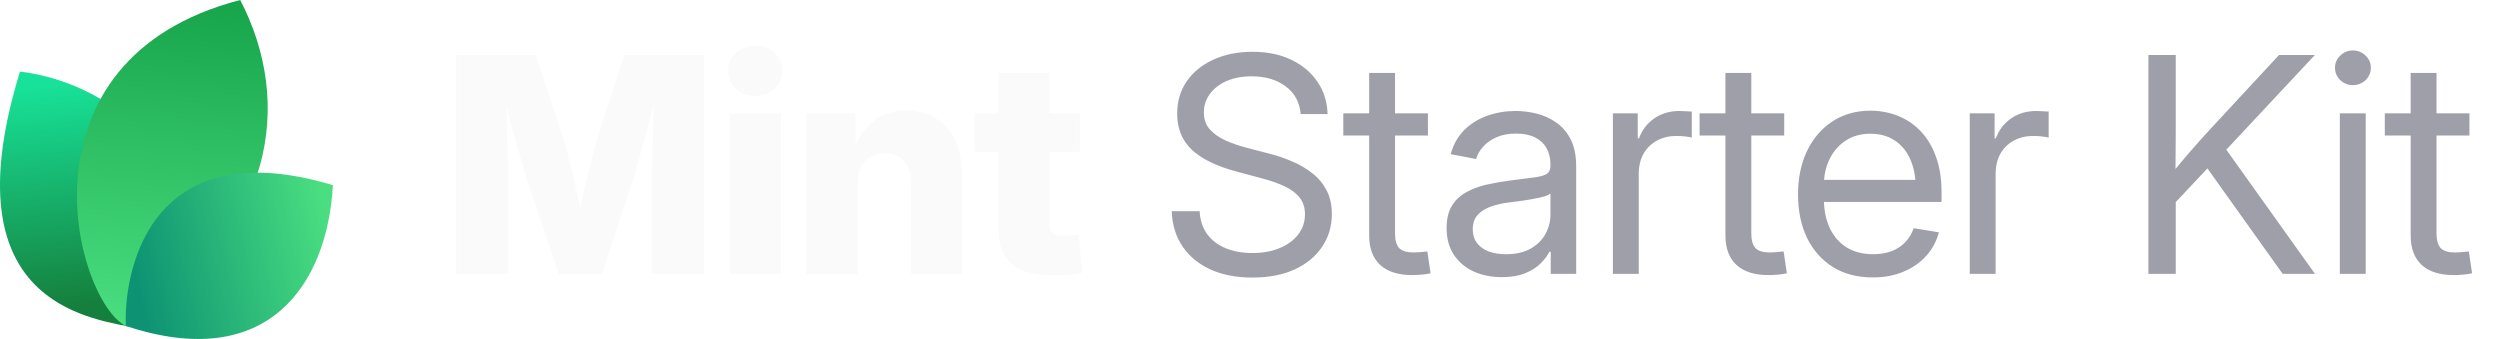
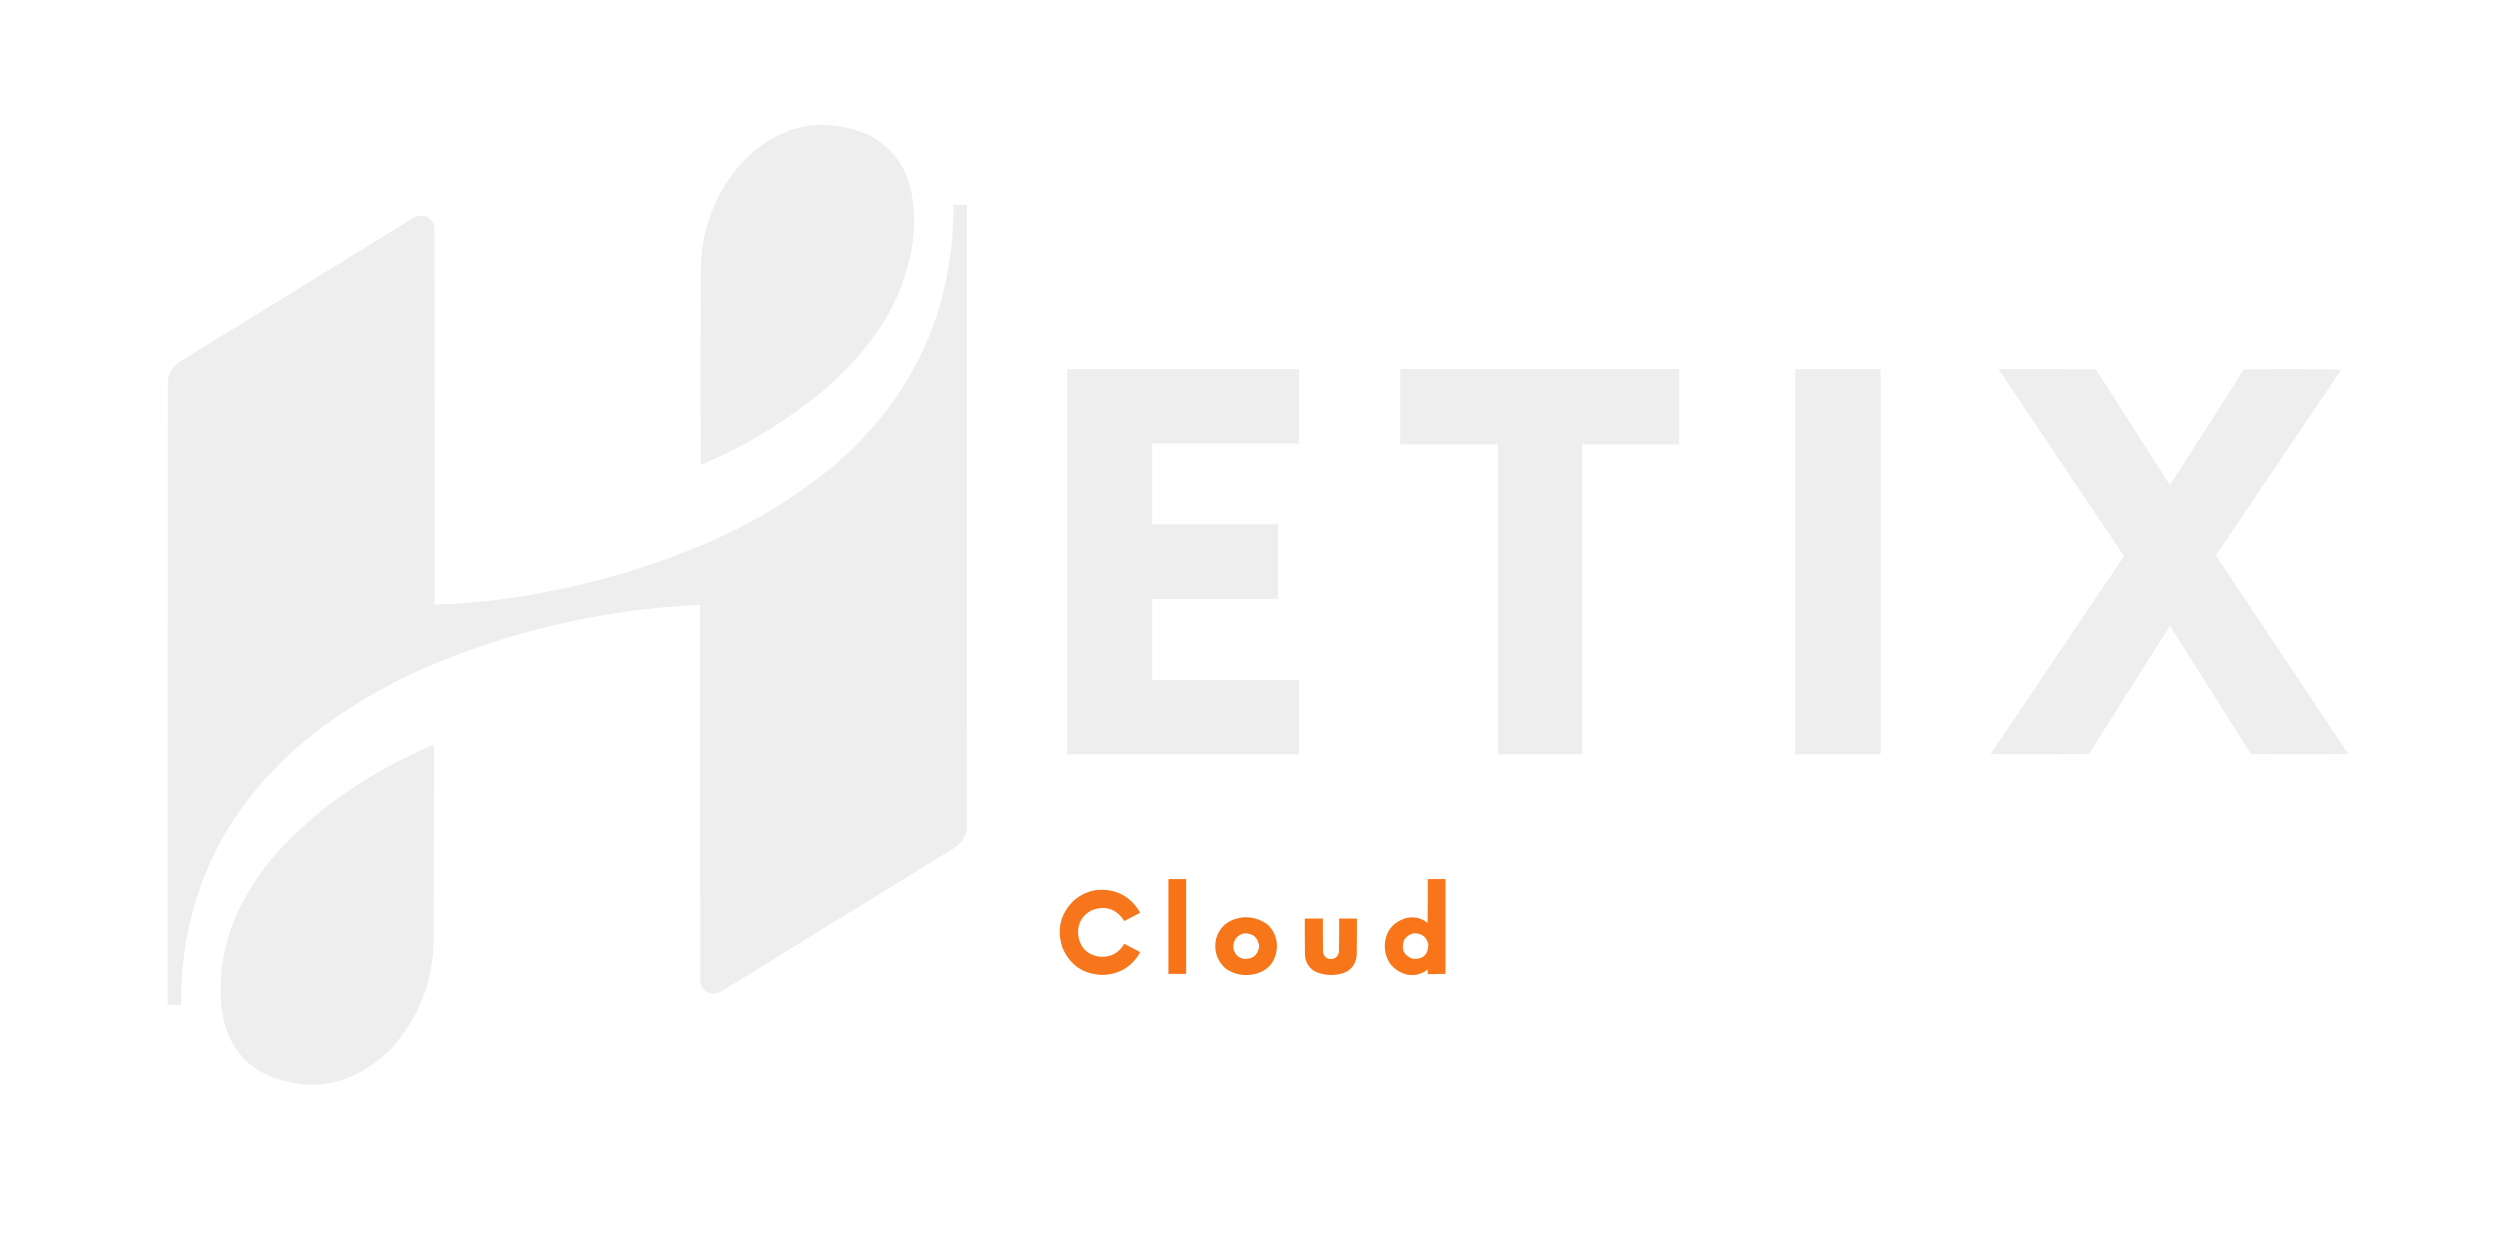
- <svg xmlns="http://www.w3.org/2000/svg" width="177" height="24" viewBox="0 0 177 24" fill="none">
-   <path d="M9.061 23.108C5.268 22.377 -3.391 20.627 1.417 5.064C9.634 6.099 16.973 14.064 9.061 23.108Z" fill="url(#paint0_linear_17557_2145)" />
-   <path d="M8.919 23.094C5.276 21.222 0.784 4.209 17.007 0C20.757 7.193 19.621 16.545 8.919 23.094Z" fill="url(#paint1_linear_17557_2145)" />
-   <path d="M8.914 23.079C8.735 19.882 10.159 9.085 23.57 13.111C23.181 20.123 18.984 26.418 8.914 23.079Z" fill="url(#paint2_linear_17557_2145)" />
-   <path d="M32.301 19.392V3.894H37.938L39.925 9.948C40.036 10.315 40.164 10.787 40.31 11.362C40.462 11.938 40.611 12.552 40.757 13.204C40.91 13.855 41.048 14.483 41.173 15.086C41.305 15.682 41.412 16.192 41.495 16.615H40.695C40.771 16.192 40.871 15.682 40.996 15.086C41.128 14.49 41.267 13.866 41.412 13.214C41.565 12.562 41.714 11.948 41.86 11.373C42.005 10.79 42.133 10.315 42.244 9.948L44.2 3.894H49.848V19.392H46.166V12.704C46.166 12.357 46.173 11.917 46.187 11.383C46.2 10.849 46.214 10.27 46.228 9.646C46.249 9.022 46.266 8.391 46.28 7.753C46.301 7.115 46.311 6.519 46.311 5.964H46.623C46.485 6.561 46.332 7.181 46.166 7.826C45.999 8.471 45.833 9.102 45.666 9.719C45.507 10.336 45.351 10.901 45.198 11.414C45.053 11.928 44.928 12.357 44.824 12.704L42.608 19.392H39.561L37.314 12.704C37.203 12.357 37.072 11.928 36.919 11.414C36.773 10.901 36.614 10.34 36.441 9.729C36.274 9.112 36.104 8.481 35.931 7.836C35.764 7.192 35.608 6.567 35.463 5.964H35.827C35.834 6.512 35.844 7.105 35.858 7.743C35.872 8.374 35.886 9.005 35.9 9.636C35.92 10.26 35.938 10.839 35.952 11.373C35.965 11.907 35.972 12.351 35.972 12.704V19.392H32.301ZM51.668 19.392V8.024H55.288V19.392H51.668ZM53.468 6.786C52.927 6.786 52.473 6.616 52.105 6.276C51.738 5.93 51.554 5.507 51.554 5.007C51.554 4.508 51.738 4.088 52.105 3.749C52.473 3.409 52.927 3.239 53.468 3.239C54.009 3.239 54.463 3.409 54.83 3.749C55.198 4.082 55.382 4.501 55.382 5.007C55.382 5.507 55.198 5.93 54.83 6.276C54.463 6.616 54.009 6.786 53.468 6.786ZM60.708 13.027V19.392H57.088V8.024H60.551L60.593 10.967H60.281C60.593 10.024 61.061 9.268 61.685 8.7C62.309 8.124 63.138 7.836 64.171 7.836C64.975 7.836 65.672 8.017 66.262 8.377C66.851 8.731 67.302 9.234 67.614 9.885C67.933 10.537 68.092 11.307 68.092 12.194V19.392H64.483V12.912C64.483 12.26 64.32 11.754 63.994 11.394C63.675 11.033 63.221 10.853 62.632 10.853C62.25 10.853 61.914 10.936 61.623 11.102C61.332 11.269 61.106 11.515 60.947 11.841C60.787 12.16 60.708 12.555 60.708 13.027ZM76.456 8.024V10.749H69.008V8.024H76.456ZM70.683 5.163H74.292V15.783C74.292 16.102 74.361 16.334 74.5 16.48C74.646 16.625 74.899 16.698 75.259 16.698C75.405 16.698 75.596 16.688 75.831 16.667C76.074 16.646 76.251 16.629 76.362 16.615L76.632 19.309C76.313 19.378 75.963 19.427 75.582 19.455C75.207 19.482 74.836 19.496 74.469 19.496C73.2 19.496 72.25 19.222 71.619 18.674C70.995 18.127 70.683 17.308 70.683 16.22V5.163Z" fill="#FAFAFA" />
-   <path d="M88.667 19.652C87.523 19.652 86.528 19.458 85.682 19.07C84.843 18.681 84.188 18.137 83.716 17.437C83.245 16.736 82.992 15.908 82.957 14.951H84.933C84.968 15.596 85.148 16.14 85.474 16.584C85.8 17.021 86.24 17.354 86.795 17.582C87.35 17.804 87.974 17.915 88.667 17.915C89.388 17.915 90.026 17.801 90.581 17.572C91.143 17.343 91.583 17.024 91.902 16.615C92.228 16.199 92.391 15.717 92.391 15.169C92.391 14.698 92.266 14.306 92.017 13.994C91.767 13.675 91.413 13.408 90.956 13.193C90.498 12.978 89.954 12.787 89.323 12.621L87.502 12.132C86.123 11.765 85.082 11.255 84.382 10.603C83.689 9.944 83.342 9.095 83.342 8.055C83.342 7.174 83.571 6.404 84.028 5.746C84.486 5.087 85.117 4.577 85.921 4.217C86.726 3.849 87.645 3.666 88.678 3.666C89.718 3.666 90.63 3.853 91.413 4.227C92.204 4.602 92.824 5.122 93.275 5.787C93.726 6.446 93.965 7.209 93.993 8.076H92.089C92.013 7.23 91.656 6.574 91.018 6.11C90.387 5.638 89.586 5.403 88.615 5.403C87.95 5.403 87.36 5.513 86.847 5.735C86.341 5.957 85.946 6.262 85.661 6.651C85.377 7.032 85.235 7.469 85.235 7.961C85.235 8.447 85.377 8.849 85.661 9.168C85.946 9.48 86.317 9.74 86.774 9.948C87.232 10.149 87.724 10.319 88.251 10.457L89.884 10.884C90.439 11.023 90.977 11.206 91.496 11.435C92.023 11.657 92.495 11.934 92.911 12.267C93.334 12.593 93.67 12.995 93.92 13.474C94.17 13.945 94.294 14.504 94.294 15.149C94.294 16.015 94.066 16.788 93.608 17.468C93.157 18.148 92.512 18.681 91.673 19.07C90.834 19.458 89.832 19.652 88.667 19.652ZM101.097 8.024V9.594H95.106V8.024H101.097ZM96.937 5.163H98.767V16.521C98.767 17 98.865 17.347 99.059 17.562C99.26 17.77 99.6 17.874 100.078 17.874C100.21 17.874 100.366 17.867 100.546 17.853C100.733 17.832 100.903 17.815 101.056 17.801L101.285 19.351C101.097 19.392 100.886 19.423 100.65 19.444C100.414 19.465 100.189 19.475 99.974 19.475C98.996 19.475 98.244 19.236 97.717 18.758C97.197 18.272 96.937 17.579 96.937 16.677V5.163ZM106.33 19.621C105.595 19.621 104.932 19.489 104.343 19.226C103.754 18.955 103.285 18.564 102.939 18.05C102.592 17.53 102.419 16.896 102.419 16.147C102.419 15.495 102.547 14.965 102.804 14.556C103.06 14.146 103.403 13.828 103.833 13.599C104.263 13.363 104.742 13.186 105.269 13.068C105.796 12.95 106.333 12.857 106.881 12.787C107.574 12.69 108.132 12.617 108.555 12.569C108.978 12.52 109.287 12.441 109.481 12.33C109.675 12.212 109.772 12.014 109.772 11.737V11.654C109.772 11.203 109.679 10.815 109.492 10.489C109.311 10.163 109.041 9.91 108.68 9.729C108.32 9.549 107.872 9.459 107.338 9.459C106.805 9.459 106.34 9.546 105.945 9.719C105.556 9.892 105.241 10.118 104.998 10.395C104.755 10.665 104.593 10.953 104.509 11.258L102.71 10.915C102.897 10.222 103.22 9.65 103.677 9.199C104.135 8.748 104.679 8.412 105.31 8.19C105.941 7.968 106.607 7.857 107.307 7.857C107.8 7.857 108.295 7.92 108.795 8.044C109.301 8.169 109.765 8.381 110.188 8.679C110.611 8.97 110.951 9.369 111.208 9.875C111.464 10.374 111.593 11.005 111.593 11.768V19.392H109.793V17.822H109.7C109.568 18.085 109.363 18.359 109.086 18.643C108.809 18.921 108.444 19.153 107.994 19.34C107.543 19.527 106.988 19.621 106.33 19.621ZM106.621 17.998C107.321 17.998 107.904 17.867 108.368 17.603C108.84 17.333 109.19 16.986 109.419 16.563C109.654 16.133 109.772 15.682 109.772 15.211V13.692C109.703 13.769 109.554 13.841 109.325 13.911C109.096 13.973 108.829 14.032 108.524 14.088C108.226 14.143 107.921 14.192 107.609 14.233C107.304 14.275 107.033 14.309 106.798 14.337C106.354 14.393 105.938 14.49 105.549 14.628C105.168 14.76 104.86 14.954 104.624 15.211C104.388 15.467 104.27 15.811 104.27 16.241C104.27 16.615 104.367 16.934 104.561 17.198C104.762 17.461 105.04 17.662 105.393 17.801C105.747 17.933 106.156 17.998 106.621 17.998ZM114.193 19.392V8.024H115.951V9.792H116.045C116.253 9.209 116.61 8.741 117.116 8.388C117.622 8.034 118.219 7.857 118.905 7.857C119.058 7.857 119.217 7.864 119.384 7.878C119.55 7.885 119.682 7.892 119.779 7.899V9.74C119.716 9.719 119.578 9.695 119.363 9.667C119.155 9.639 118.922 9.625 118.666 9.625C118.174 9.625 117.726 9.733 117.324 9.948C116.922 10.163 116.603 10.471 116.367 10.874C116.138 11.276 116.024 11.758 116.024 12.319V19.392H114.193ZM126.322 8.024V9.594H120.33V8.024H126.322ZM122.161 5.163H123.992V16.521C123.992 17 124.089 17.347 124.283 17.562C124.484 17.77 124.824 17.874 125.302 17.874C125.434 17.874 125.59 17.867 125.77 17.853C125.958 17.832 126.127 17.815 126.28 17.801L126.509 19.351C126.322 19.392 126.11 19.423 125.874 19.444C125.639 19.465 125.413 19.475 125.198 19.475C124.221 19.475 123.468 19.236 122.941 18.758C122.421 18.272 122.161 17.579 122.161 16.677V5.163ZM132.604 19.642C131.502 19.642 130.555 19.396 129.765 18.903C128.974 18.404 128.364 17.714 127.934 16.834C127.511 15.946 127.3 14.927 127.3 13.775C127.3 12.611 127.511 11.584 127.934 10.697C128.364 9.802 128.964 9.102 129.734 8.596C130.51 8.089 131.408 7.836 132.428 7.836C133.1 7.836 133.738 7.954 134.341 8.19C134.952 8.426 135.489 8.783 135.954 9.261C136.425 9.74 136.793 10.343 137.056 11.071C137.327 11.792 137.462 12.645 137.462 13.63V14.296H128.433V12.735H136.463L135.631 13.297C135.631 12.541 135.506 11.876 135.257 11.3C135.007 10.725 134.643 10.277 134.165 9.958C133.686 9.632 133.107 9.469 132.428 9.469C131.748 9.469 131.162 9.632 130.67 9.958C130.177 10.284 129.796 10.725 129.526 11.279C129.262 11.827 129.13 12.441 129.13 13.12V14.046C129.13 14.864 129.273 15.572 129.557 16.168C129.841 16.757 130.243 17.211 130.763 17.53C131.283 17.842 131.901 17.998 132.615 17.998C133.093 17.998 133.523 17.929 133.905 17.79C134.293 17.645 134.619 17.433 134.882 17.156C135.153 16.879 135.354 16.546 135.486 16.157L137.275 16.449C137.108 17.08 136.81 17.634 136.38 18.113C135.95 18.591 135.413 18.966 134.768 19.236C134.123 19.507 133.402 19.642 132.604 19.642ZM139.459 19.392V8.024H141.217V9.792H141.311C141.519 9.209 141.876 8.741 142.382 8.388C142.888 8.034 143.485 7.857 144.171 7.857C144.324 7.857 144.483 7.864 144.649 7.878C144.816 7.885 144.948 7.892 145.045 7.899V9.74C144.982 9.719 144.844 9.695 144.629 9.667C144.421 9.639 144.188 9.625 143.932 9.625C143.439 9.625 142.992 9.733 142.59 9.948C142.188 10.163 141.869 10.471 141.633 10.874C141.404 11.276 141.29 11.758 141.29 12.319V19.392H139.459ZM153.429 14.961V12.715C153.783 12.257 154.136 11.82 154.49 11.404C154.844 10.981 155.204 10.565 155.572 10.156C155.939 9.74 156.314 9.327 156.695 8.918L161.355 3.894H163.893L157.277 10.967H157.184L153.429 14.961ZM152.108 19.392V3.894H154.043V9.241L154.022 12.559L154.043 13.505V19.392H152.108ZM161.615 19.392L155.967 11.477L157.173 9.969L163.903 19.392H161.615ZM165.661 19.392V8.024H167.492V19.392H165.661ZM166.587 6.027C166.24 6.027 165.942 5.909 165.692 5.673C165.443 5.43 165.318 5.139 165.318 4.799C165.318 4.459 165.443 4.172 165.692 3.936C165.942 3.693 166.24 3.572 166.587 3.572C166.934 3.572 167.232 3.693 167.482 3.936C167.731 4.172 167.856 4.459 167.856 4.799C167.856 5.139 167.731 5.43 167.482 5.673C167.232 5.909 166.934 6.027 166.587 6.027ZM174.836 8.024V9.594H168.844V8.024H174.836ZM170.675 5.163H172.506V16.521C172.506 17 172.603 17.347 172.797 17.562C172.998 17.77 173.338 17.874 173.816 17.874C173.948 17.874 174.104 17.867 174.284 17.853C174.472 17.832 174.641 17.815 174.794 17.801L175.023 19.351C174.836 19.392 174.624 19.423 174.388 19.444C174.153 19.465 173.927 19.475 173.712 19.475C172.735 19.475 171.982 19.236 171.455 18.758C170.935 18.272 170.675 17.579 170.675 16.677V5.163Z" fill="#9F9FA9" />
-   <defs>
-     <linearGradient id="paint0_linear_17557_2145" x1="3.776" y1="5.916" x2="5.232" y2="21.559" gradientUnits="userSpaceOnUse">
-       <stop stop-color="#18E299" />
-       <stop offset="1" stop-color="#15803D" />
-     </linearGradient>
-     <linearGradient id="paint1_linear_17557_2145" x1="12.171" y1="-0.718" x2="10.19" y2="22.983" gradientUnits="userSpaceOnUse">
-       <stop stop-color="#16A34A" />
-       <stop offset="1" stop-color="#4ADE80" />
-     </linearGradient>
-     <linearGradient id="paint2_linear_17557_2145" x1="23.133" y1="15.353" x2="9.338" y2="18.52" gradientUnits="userSpaceOnUse">
-       <stop stop-color="#4ADE80" />
-       <stop offset="1" stop-color="#0D9373" />
-     </linearGradient>
-   </defs>
+ <svg xmlns="http://www.w3.org/2000/svg" version="1.1" width="6912px" height="3456px" style="shape-rendering:geometricPrecision; text-rendering:geometricPrecision; image-rendering:optimizeQuality; fill-rule:evenodd; clip-rule:evenodd">
+   <g>
+     <path style="opacity:0.997" fill="#edeeed" d="M 2262.5,345.5 C 2309.82,344.399 2355.16,353.232 2398.5,372C 2461.61,403.468 2501.44,453.635 2518,522.5C 2529.54,576.609 2530.54,630.943 2521,685.5C 2506.11,769.59 2474.44,846.59 2426,916.5C 2380.58,980.601 2327.41,1037.77 2266.5,1088C 2166.55,1169.02 2056.89,1234.85 1937.5,1285.5C 1936.3,1099.17 1936.47,912.833 1938,726.5C 1943.66,623.107 1980,532.44 2047,454.5C 2082.2,415.293 2124.03,385.46 2172.5,365C 2201.51,353.301 2231.51,346.801 2262.5,345.5 Z" />
+   </g>
+   <g>
+     <path style="opacity:0.998" fill="#edeeed" d="M 2636.5,566.5 C 2648.83,566.5 2661.17,566.5 2673.5,566.5C 2673.67,1141.83 2673.5,1717.17 2673,2292.5C 2669.24,2314.52 2658.08,2331.69 2639.5,2344C 2424.33,2476.08 2209.33,2608.42 1994.5,2741C 1977.57,2750.59 1961.57,2749.26 1946.5,2737C 1940.72,2730.6 1937.22,2723.1 1936,2714.5C 1935.5,2367.17 1935.33,2019.83 1935.5,1672.5C 1691.3,1683.44 1455.64,1733.94 1228.5,1824C 1101.85,1874.29 984.519,1939.96 876.5,2021C 782.969,2092.52 704.136,2177.35 640,2275.5C 558.915,2405.1 513.248,2546.43 503,2699.5C 501.742,2725.82 500.908,2752.15 500.5,2778.5C 488.167,2778.5 475.833,2778.5 463.5,2778.5C 463.333,2202.83 463.5,1627.17 464,1051.5C 467.869,1028.91 479.369,1011.41 498.5,999C 713.667,866.917 928.667,734.584 1143.5,602C 1165.32,591.17 1183.16,595.67 1197,615.5C 1199.14,619.934 1200.48,624.6 1201,629.5C 1201.5,976.833 1201.67,1324.17 1201.5,1671.5C 1295.25,1668.95 1388.25,1659.12 1480.5,1642C 1655.75,1611.36 1824.41,1559.7 1986.5,1487C 2106.57,1432.35 2216.57,1362.68 2316.5,1278C 2529.51,1089.73 2636.18,852.562 2636.5,566.5 Z" />
+   </g>
+   <g>
+     <path style="opacity:0.997" fill="#edeeed" d="M 2950.5,1020.5 C 3164.17,1020.5 3377.83,1020.5 3591.5,1020.5C 3591.5,1089.17 3591.5,1157.83 3591.5,1226.5C 3456.17,1226.5 3320.83,1226.5 3185.5,1226.5C 3185.5,1300.83 3185.5,1375.17 3185.5,1449.5C 3301.5,1449.5 3417.5,1449.5 3533.5,1449.5C 3533.5,1518.5 3533.5,1587.5 3533.5,1656.5C 3417.5,1656.5 3301.5,1656.5 3185.5,1656.5C 3185.5,1730.83 3185.5,1805.17 3185.5,1879.5C 3320.83,1879.5 3456.17,1879.5 3591.5,1879.5C 3591.5,1948.17 3591.5,2016.83 3591.5,2085.5C 3377.83,2085.5 3164.17,2085.5 2950.5,2085.5C 2950.5,1730.5 2950.5,1375.5 2950.5,1020.5 Z" />
+   </g>
+   <g>
+     <path style="opacity:0.997" fill="#edeeed" d="M 3871.5,1020.5 C 4128.5,1020.5 4385.5,1020.5 4642.5,1020.5C 4642.5,1089.83 4642.5,1159.17 4642.5,1228.5C 4553.17,1228.5 4463.83,1228.5 4374.5,1228.5C 4374.5,1514.17 4374.5,1799.83 4374.5,2085.5C 4296.83,2085.5 4219.17,2085.5 4141.5,2085.5C 4141.5,1799.83 4141.5,1514.17 4141.5,1228.5C 4051.5,1228.5 3961.5,1228.5 3871.5,1228.5C 3871.5,1159.17 3871.5,1089.83 3871.5,1020.5 Z" />
+   </g>
+   <g>
+     <path style="opacity:0.992" fill="#edeeed" d="M 4963.5,1020.5 C 5042.17,1020.5 5120.83,1020.5 5199.5,1020.5C 5199.5,1375.5 5199.5,1730.5 5199.5,2085.5C 5120.83,2085.5 5042.17,2085.5 4963.5,2085.5C 4963.5,1730.5 4963.5,1375.5 4963.5,1020.5 Z" />
+   </g>
+   <g>
+     <path style="opacity:0.995" fill="#edeeed" d="M 5525.5,1020.5 C 5615.17,1020.33 5704.83,1020.5 5794.5,1021C 5862.67,1127.99 5931,1234.82 5999.5,1341.5C 6068,1234.82 6136.33,1127.99 6204.5,1021C 6294.17,1020.17 6383.84,1020.33 6473.5,1021.5C 6357.8,1192.86 6242.13,1364.19 6126.5,1535.5C 6248.24,1718.63 6370.24,1901.63 6492.5,2084.5C 6402.83,2085.83 6313.17,2085.83 6223.5,2084.5C 6148.83,1966.5 6074.17,1848.5 5999.5,1730.5C 5924.44,1848.23 5849.77,1966.23 5775.5,2084.5C 5684.84,2085.67 5594.17,2085.83 5503.5,2085C 5626.62,1902.59 5749.62,1720.09 5872.5,1537.5C 5756.57,1365.28 5640.9,1192.95 5525.5,1020.5 Z" />
+   </g>
+   <g>
+     <path style="opacity:0.997" fill="#edeeed" d="M 1197.5,2059.5 C 1198.5,2059.5 1199.5,2059.5 1200.5,2059.5C 1200.1,2231.89 1199.44,2404.56 1198.5,2577.5C 1202.49,2695.37 1166.66,2799.04 1091,2888.5C 1053.97,2930.42 1009.47,2961.59 957.5,2982C 914.044,2997.88 869.377,3002.55 823.5,2996C 694.774,2977.27 623.941,2903.1 611,2773.5C 604.6,2670.83 626.267,2574.5 676,2484.5C 702.675,2437.16 734.008,2393.16 770,2352.5C 841.406,2275.71 921.573,2210.21 1010.5,2156C 1070.29,2119.1 1132.62,2086.94 1197.5,2059.5 Z" />
+   </g>
+   <g>
+     <path style="opacity:0.991" fill="#f87315" d="M 3230.5,2430.5 C 3246.83,2430.5 3263.17,2430.5 3279.5,2430.5C 3279.5,2517.83 3279.5,2605.17 3279.5,2692.5C 3263.17,2692.5 3246.83,2692.5 3230.5,2692.5C 3230.5,2605.17 3230.5,2517.83 3230.5,2430.5 Z" />
+   </g>
+   <g>
+     <path style="opacity:0.981" fill="#f87315" d="M 3947.5,2430.5 C 3963.83,2430.5 3980.17,2430.5 3996.5,2430.5C 3996.5,2517.83 3996.5,2605.17 3996.5,2692.5C 3980.16,2692.71 3963.83,2693.04 3947.5,2693.5C 3947.67,2689.15 3947.5,2684.82 3947,2680.5C 3929.43,2694.35 3909.6,2698.85 3887.5,2694C 3849.74,2681.87 3830.08,2655.87 3828.5,2616C 3830.01,2575.59 3850.01,2549.59 3888.5,2538C 3910.16,2533.46 3929.66,2537.96 3947,2551.5C 3947.5,2511.17 3947.67,2470.83 3947.5,2430.5 Z M 3908.5,2580.5 C 3930.17,2579.69 3943.67,2589.69 3949,2610.5C 3949.19,2638.97 3935.03,2652.47 3906.5,2651C 3881.28,2642.06 3873.11,2624.89 3882,2599.5C 3888.18,2589.34 3897.02,2583 3908.5,2580.5 Z" />
+   </g>
+   <g>
+     <path style="opacity:0.976" fill="#f87315" d="M 3031.5,2460.5 C 3085.17,2456.5 3125.5,2477.5 3152.5,2523.5C 3137.84,2531.16 3123.18,2538.83 3108.5,2546.5C 3086.23,2512.35 3055.89,2502.52 3017.5,2517C 2990.24,2532.05 2978.07,2555.22 2981,2586.5C 2986.42,2619.58 3005.58,2639.08 3038.5,2645C 3069.33,2647.75 3092.67,2635.92 3108.5,2609.5C 3123.18,2617.17 3137.84,2624.84 3152.5,2632.5C 3129.49,2673.18 3094.49,2694.18 3047.5,2695.5C 2995.46,2693.6 2958.96,2668.93 2938,2621.5C 2920.79,2571.19 2930.96,2527.36 2968.5,2490C 2986.77,2474.3 3007.77,2464.47 3031.5,2460.5 Z" />
+   </g>
+   <g>
+     <path style="opacity:0.978" fill="#f87315" d="M 3434.5,2536.5 C 3460.95,2534.15 3484.62,2540.99 3505.5,2557C 3524.48,2575.83 3532.65,2598.66 3530,2625.5C 3524.98,2661.52 3504.81,2684.02 3469.5,2693C 3439.63,2699.84 3412.3,2694.51 3387.5,2677C 3364.16,2654.99 3355.66,2628.16 3362,2596.5C 3370.06,2567.44 3388.56,2548.61 3417.5,2540C 3423.26,2538.61 3428.93,2537.45 3434.5,2536.5 Z M 3439.5,2580.5 C 3464.29,2579.95 3478.29,2591.95 3481.5,2616.5C 3477.7,2641.13 3463.37,2652.63 3438.5,2651C 3422.11,2647.27 3412.61,2637.11 3410,2620.5C 3409.38,2599.3 3419.22,2585.97 3439.5,2580.5 Z" />
+   </g>
+   <g>
+     <path style="opacity:0.978" fill="#f87315" d="M 3607.5,2539.5 C 3624.17,2539.5 3640.83,2539.5 3657.5,2539.5C 3657.33,2571.17 3657.5,2602.84 3658,2634.5C 3662.36,2647.83 3671.52,2653.33 3685.5,2651C 3694.96,2647.88 3700.46,2641.38 3702,2631.5C 3702.5,2600.84 3702.67,2570.17 3702.5,2539.5C 3718.83,2539.5 3735.17,2539.5 3751.5,2539.5C 3751.67,2573.83 3751.5,2608.17 3751,2642.5C 3747.32,2670.18 3731.82,2687.01 3704.5,2693C 3680.68,2698.15 3657.68,2695.82 3635.5,2686C 3619.54,2676.35 3610.38,2662.18 3608,2643.5C 3607.5,2608.83 3607.33,2574.17 3607.5,2539.5 Z" />
+   </g>
</svg>
